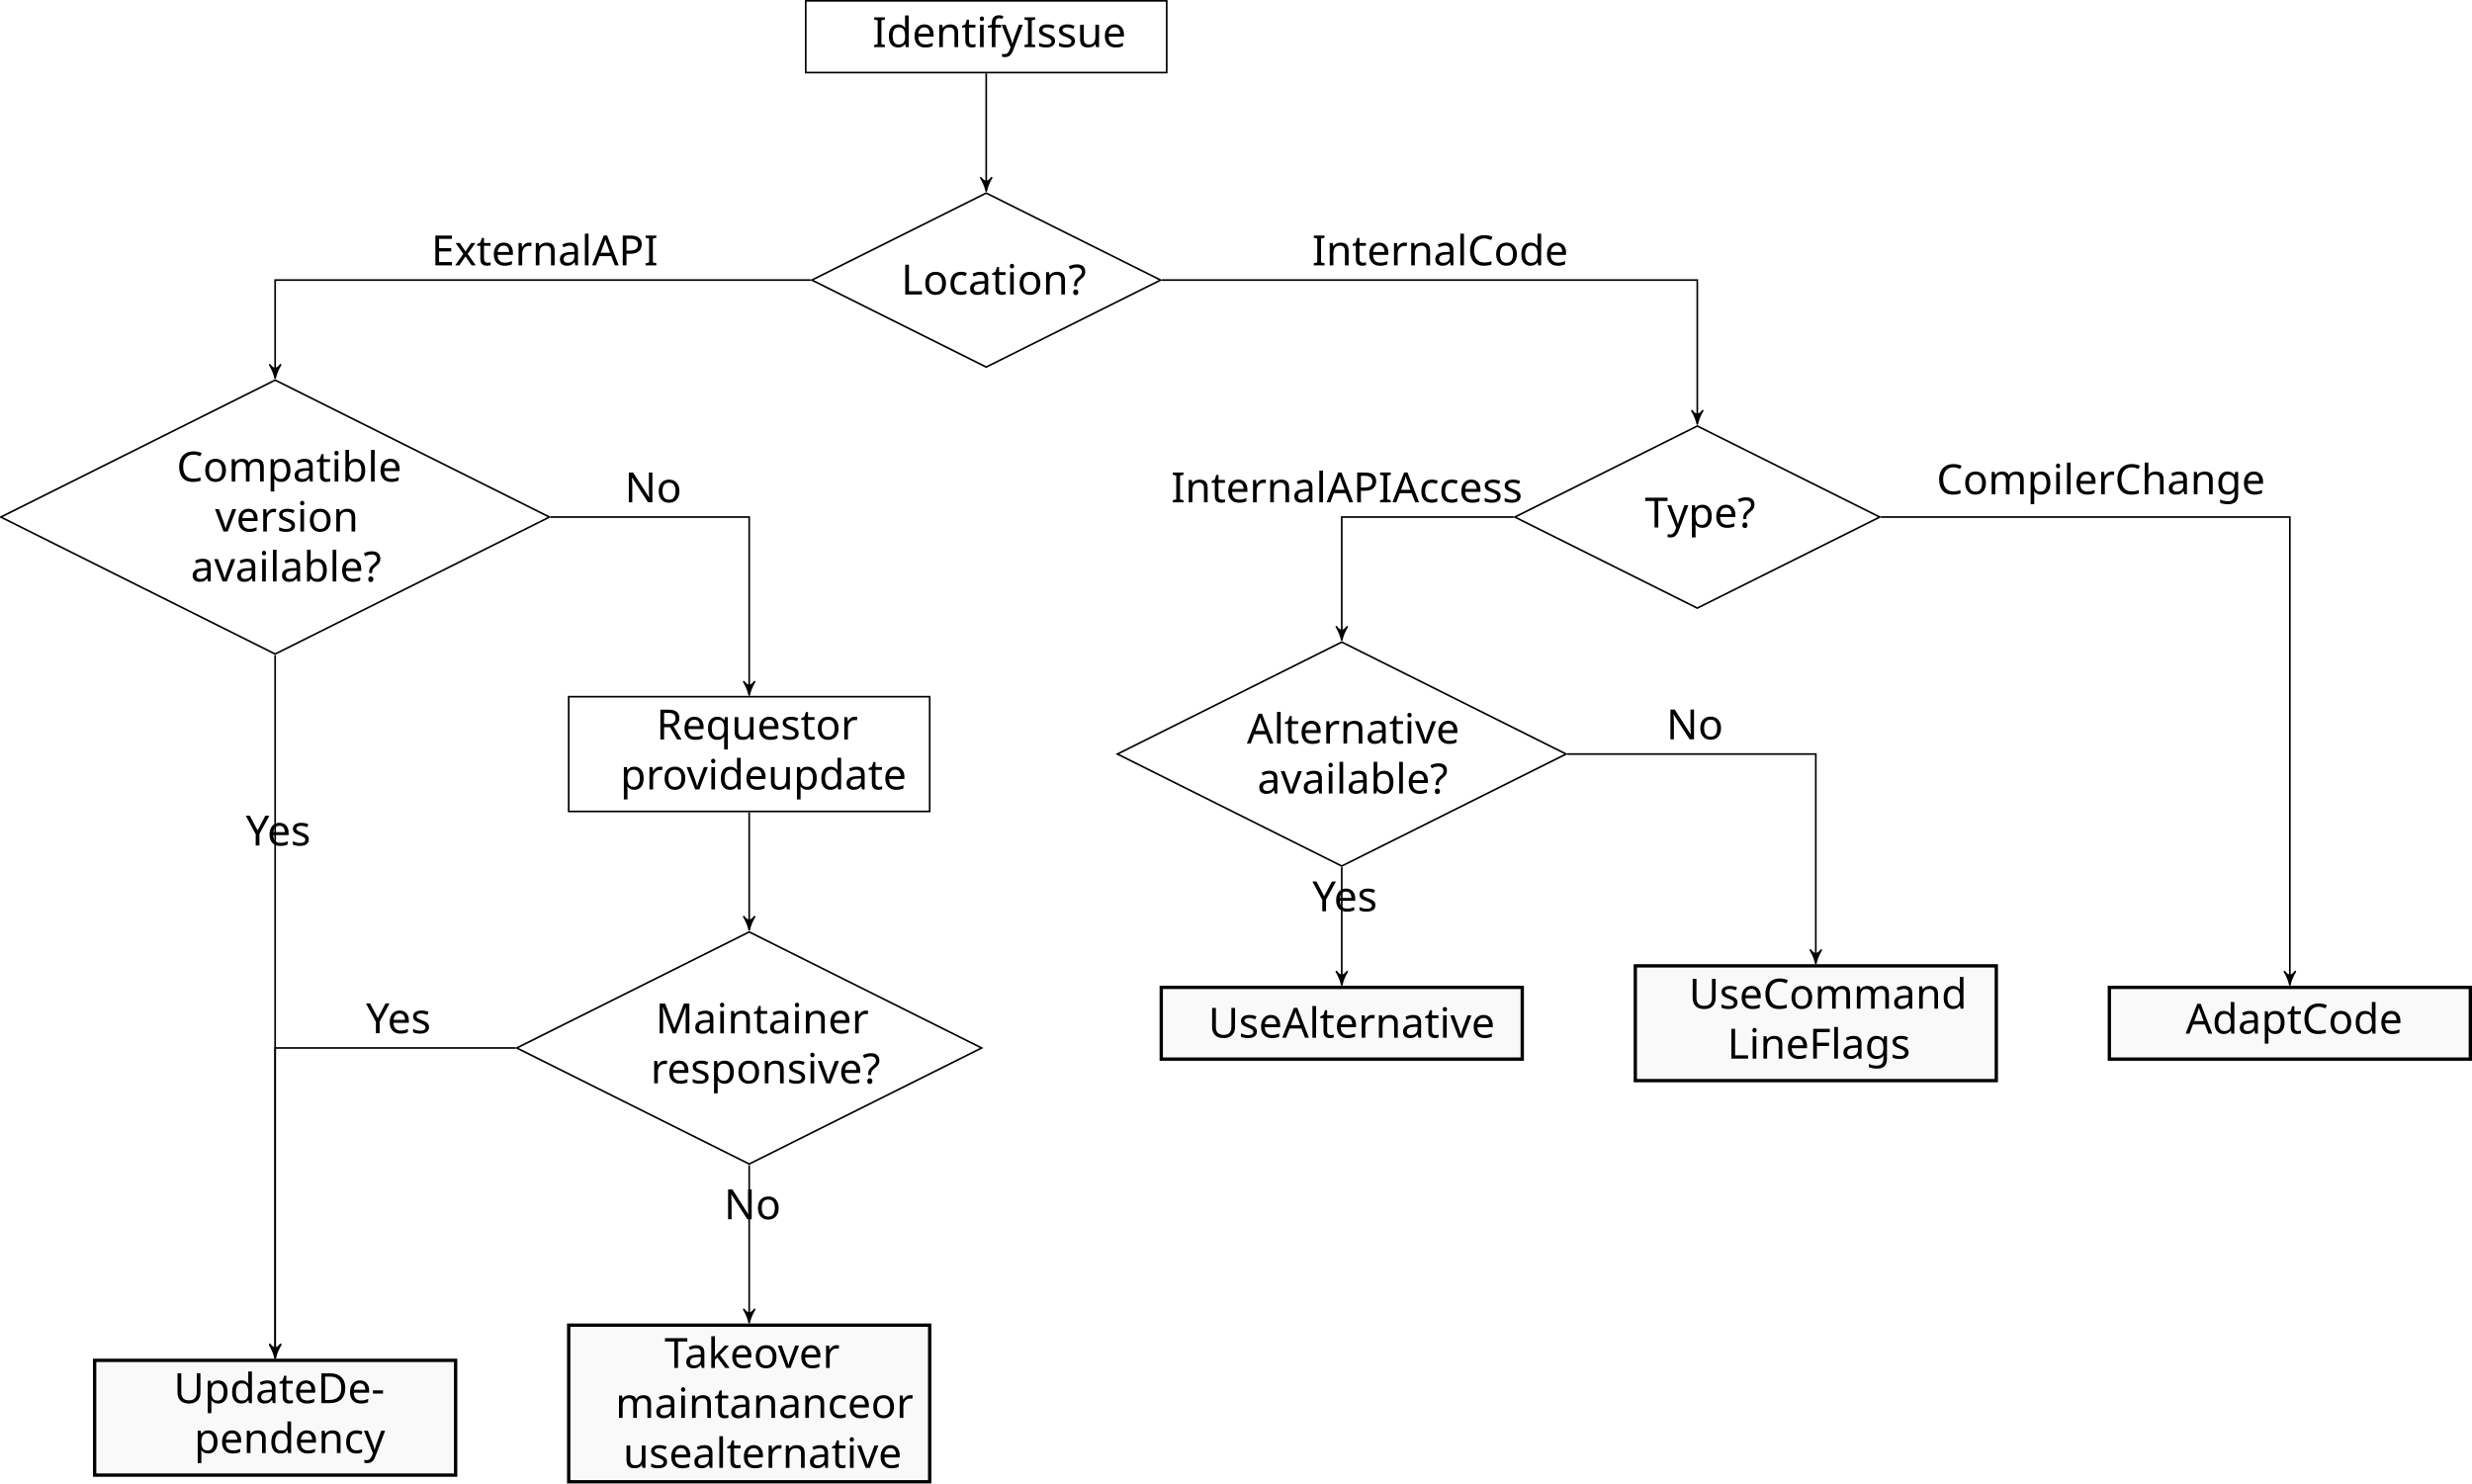
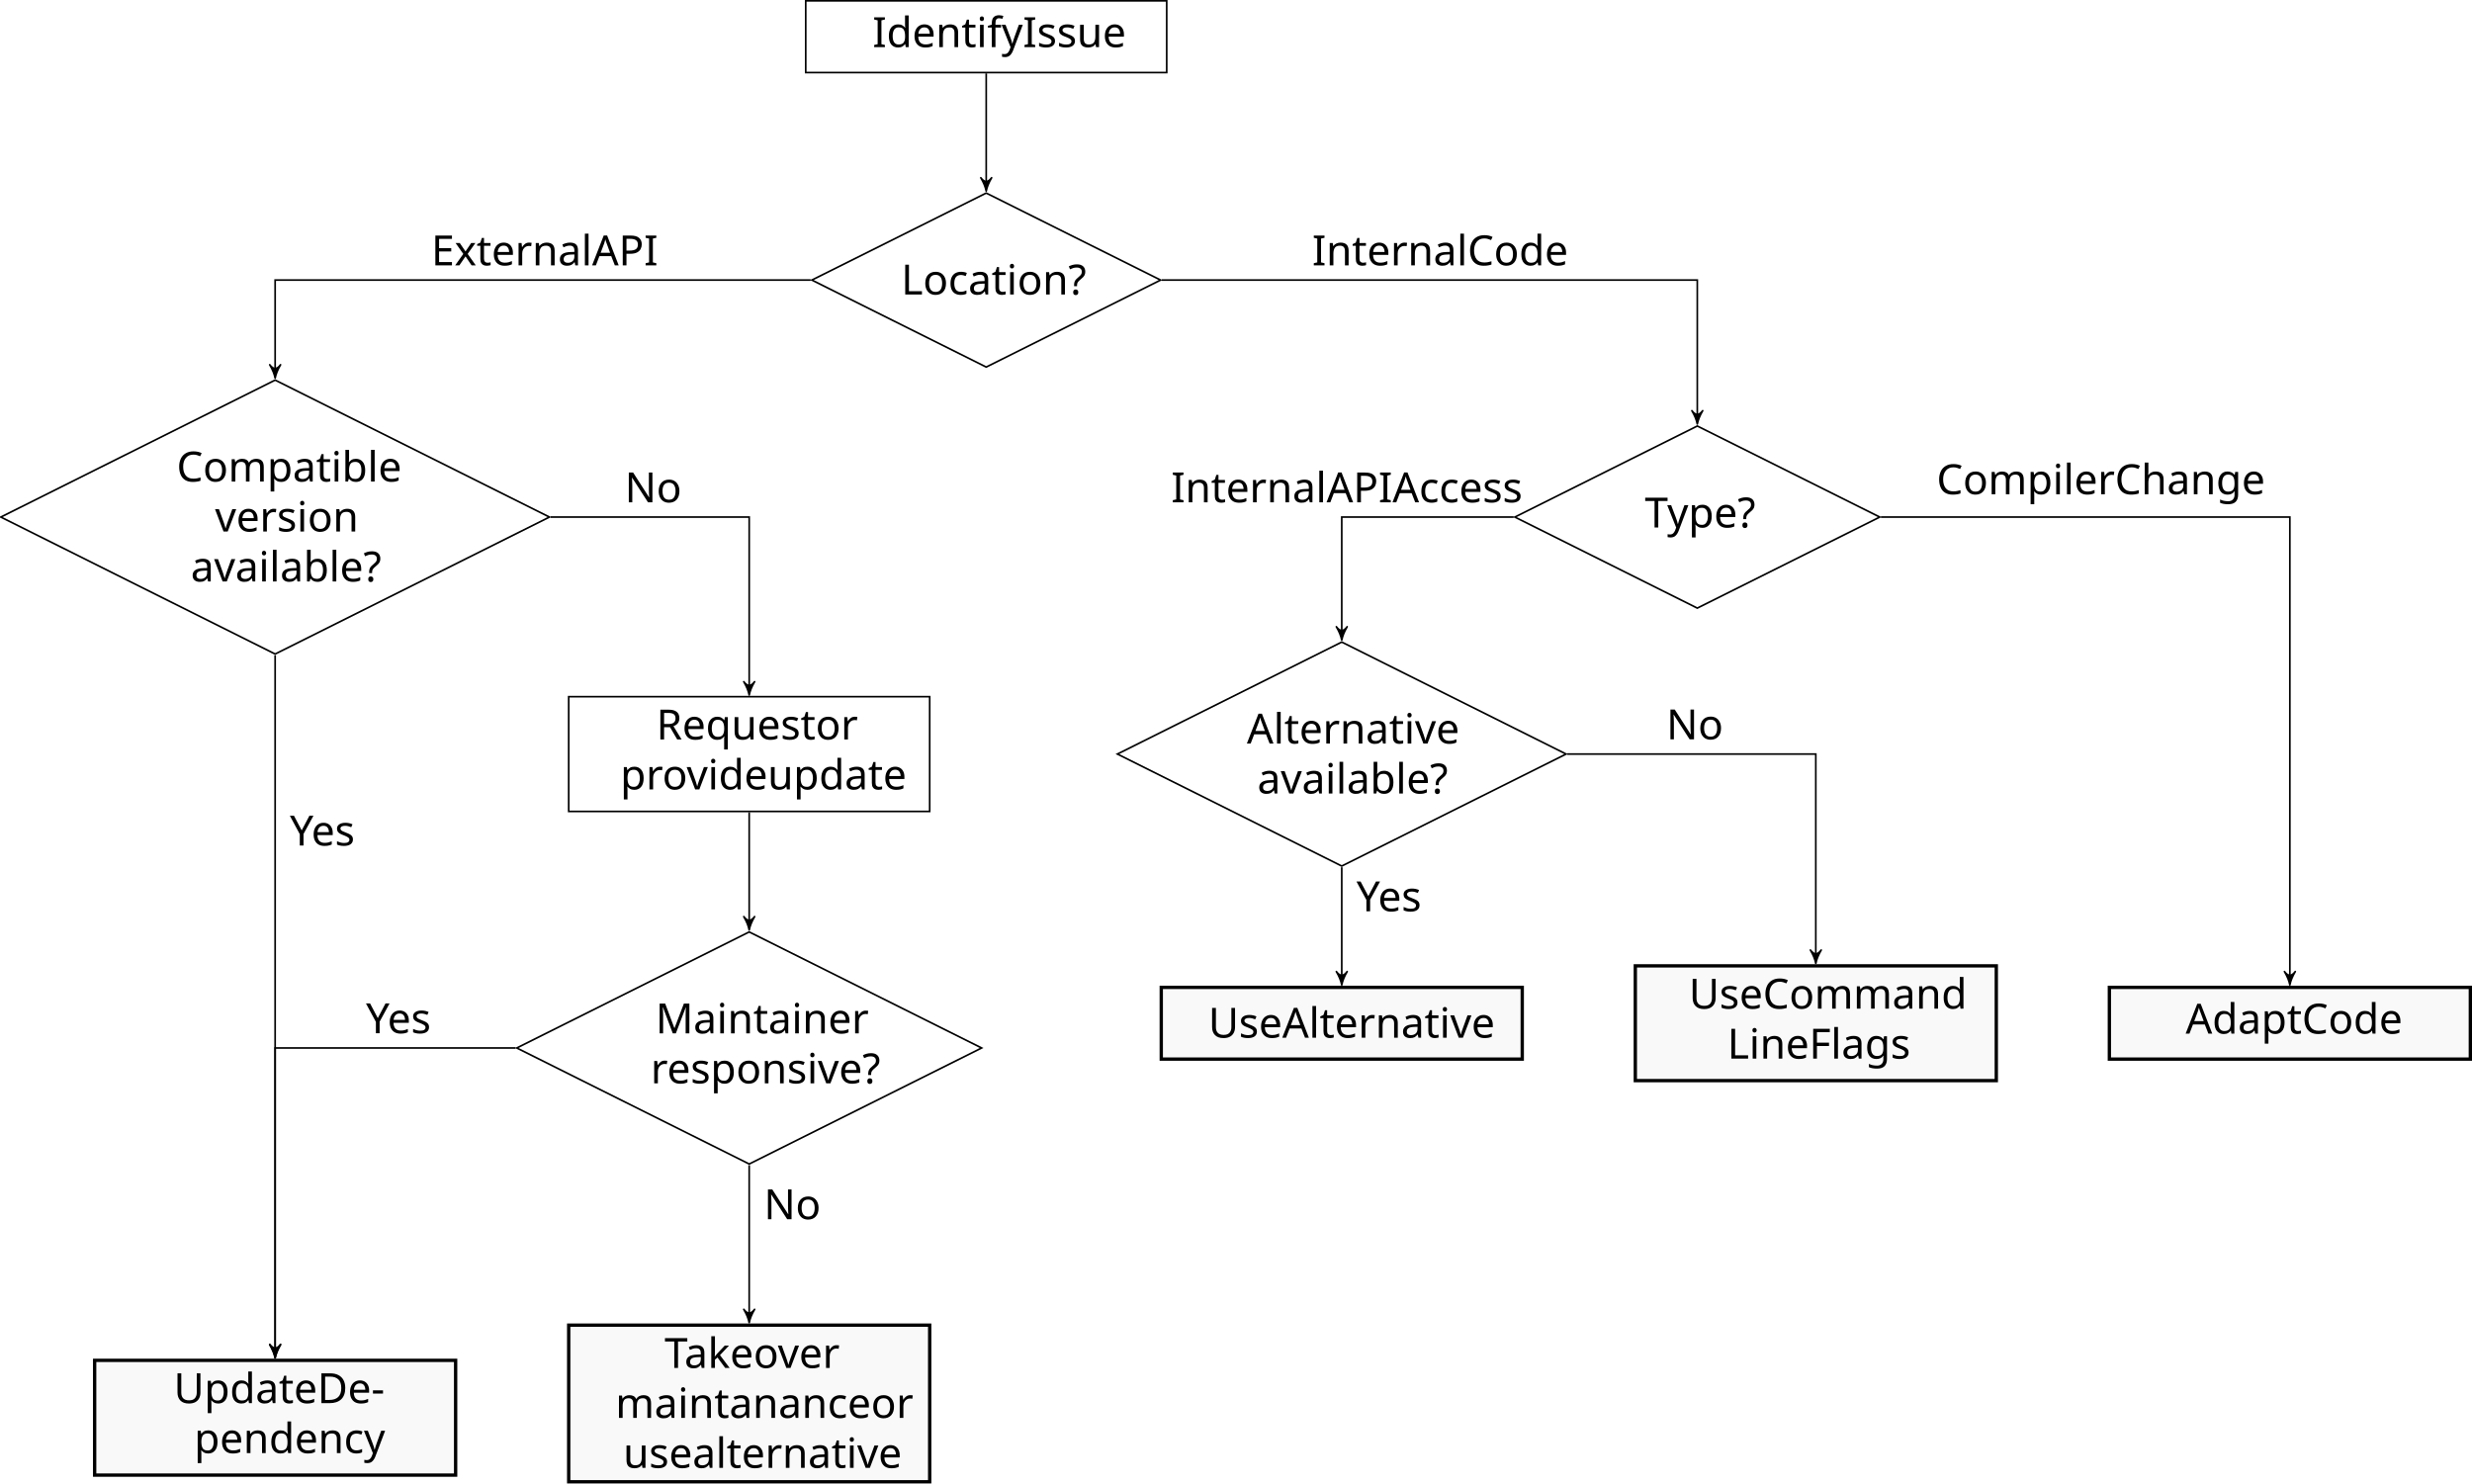
<svg xmlns="http://www.w3.org/2000/svg" viewBox="0 0 788.364 473.152" height="473.152" width="788.364" xml:space="preserve" id="svg2" version="1.1">
  <defs id="defs6" />
  <g transform="matrix(1.333333,0,0,-1.333333,0,473.152)" id="g10">
    <g transform="translate(235.892,346.086)" id="g12">
      <g id="g14">
        <g id="g16">
          <g id="g18">
            <path id="path20" style="fill:none;stroke:#000000;stroke-width:0.399;stroke-linecap:butt;stroke-linejoin:miter;stroke-miterlimit:10;stroke-dasharray:none;stroke-opacity:1" d="m -43.172,-8.579 h 86.343 V 8.579 h -86.343 z" />
            <g transform="translate(-39.85,-2.49)" id="g22">
              <g transform="translate(12.647)" id="g24">
                <g transform="translate(-208.689,-343.596)" id="g26">
                  <text id="text30" style="font-variant:normal;font-weight:normal;font-size:9.963px;font-family:CMSS10;-inkscape-font-specification:CMSS10;writing-mode:lr-tb;fill:#000000;fill-opacity:1;fill-rule:nonzero;stroke:none" transform="matrix(1,0,0,-1,208.689,343.596)">
                    <tspan id="tspan28" y="0" x="0 2.768 7.915 12.343 17.49 21.088 23.468 26.512 34.424 37.191 41.01 44.829 49.976">IdentifyIssue</tspan>
                  </text>
                  <g transform="translate(196.042,343.596)" id="g32" />
                </g>
              </g>
              <g transform="translate(39.85,2.49)" id="g34" />
            </g>
          </g>
          <g id="g36">
            <path id="path38" style="fill:none;stroke:#000000;stroke-width:0.399;stroke-linecap:butt;stroke-linejoin:miter;stroke-miterlimit:10;stroke-dasharray:none;stroke-opacity:1" d="M 41.705,-58.218 0,-37.407 -41.705,-58.218 0,-79.029 Z" />
            <g transform="translate(-24.906,-61.676)" id="g40">
              <g transform="translate(4.566)" id="g42">
                <g transform="translate(-215.552,-284.41)" id="g44">
                  <text id="text48" style="font-variant:normal;font-weight:normal;font-size:9.963px;font-family:CMSS10;-inkscape-font-specification:CMSS10;writing-mode:lr-tb;fill:#000000;fill-opacity:1;fill-rule:nonzero;stroke:none" transform="matrix(1,0,0,-1,215.552,284.41)">
                    <tspan id="tspan46" y="0" x="0 5.397 10.657 15.084 19.872 23.47 25.85 30.831 35.979">Location?</tspan>
                  </text>
                  <g transform="translate(210.986,284.41)" id="g50" />
                </g>
              </g>
              <g transform="translate(24.906,61.676)" id="g52" />
            </g>
          </g>
          <g id="g54">
            <path id="path56" style="fill:none;stroke:#000000;stroke-width:0.399;stroke-linecap:butt;stroke-linejoin:miter;stroke-miterlimit:10;stroke-dasharray:none;stroke-opacity:1" d="M 0,-8.778 V -36.129" />
            <g transform="rotate(-90,-18.0645,-18.0645)" id="g58">
              <g id="g60">
                <path id="path62" style="fill:#000000;fill-opacity:1;fill-rule:nonzero;stroke:#000000;stroke-width:0.399;stroke-linecap:butt;stroke-linejoin:round;stroke-miterlimit:10;stroke-dasharray:none;stroke-opacity:1" d="m 0.797,0 c -0.996,0.199 -1.993,0.598 -3.188,1.295 1.196,-0.897 1.196,-1.694 0,-2.59 C -1.196,-0.598 -0.199,-0.199 0.797,0 Z" />
              </g>
            </g>
          </g>
          <g id="g64">
            <path id="path66" style="fill:none;stroke:#000000;stroke-width:0.399;stroke-linecap:butt;stroke-linejoin:miter;stroke-miterlimit:10;stroke-dasharray:none;stroke-opacity:1" d="m -104.466,-114.912 -65.615,32.766 -65.615,-32.766 65.615,-32.766 z" />
            <g transform="translate(-194.985,-106.414)" id="g68">
              <g transform="translate(1.342)" id="g70">
                <g transform="translate(-42.249,-239.672)" id="g72">
                  <text id="text80" style="font-variant:normal;font-weight:normal;font-size:9.963px;font-family:CMSS10;-inkscape-font-specification:CMSS10;writing-mode:lr-tb;fill:#000000;fill-opacity:1;fill-rule:nonzero;stroke:none" transform="matrix(1,0,0,-1,42.249,239.672)">
                    <tspan id="tspan74" y="0" x="0 6.365 11.346 19.261 24.408 29.196 32.794 35.174 40.322 42.702">Compatible</tspan>
                    <tspan id="tspan76" y="11.955" x="9.188 13.782 18.209 21.613 25.432 27.812 32.793">version</tspan>
                    <tspan id="tspan78" y="23.91" x="3.376 8.164 12.758 17.546 19.926 22.306 27.094 32.242 34.622 39.049">available?</tspan>
                  </text>
                  <g transform="translate(40.907,239.672)" id="g82" />
                </g>
              </g>
              <g transform="translate(194.985,106.414)" id="g84" />
            </g>
          </g>
          <g id="g86">
            <path id="path88" style="fill:none;stroke:#000000;stroke-width:0.399;stroke-linecap:butt;stroke-linejoin:miter;stroke-miterlimit:10;stroke-dasharray:none;stroke-opacity:1" d="m -99.865,-185.331 h 86.343 v 27.452 h -86.343 z" />
            <g transform="translate(-96.543,-168.116)" id="g90">
              <g transform="translate(17.635)" id="g92">
                <g transform="translate(-156.984,-177.97)" id="g94">
                  <text id="text100" style="font-variant:normal;font-weight:normal;font-size:9.963px;font-family:CMSS10;-inkscape-font-specification:CMSS10;writing-mode:lr-tb;fill:#000000;fill-opacity:1;fill-rule:nonzero;stroke:none" transform="matrix(1,0,0,-1,156.984,177.97)">
                    <tspan id="tspan96" y="0" x="0 6.434 10.861 16.009 21.157 25.584 29.403 36.318 41.03">Requestor</tspan>
                    <tspan id="tspan98" y="11.955" x="-8.613 -3.744 -0.34 4.641 9.235 11.615 16.763 24.508 29.655 35.082 40.23 45.018 48.615">provideupdate</tspan>
                  </text>
                  <g transform="translate(139.349,177.97)" id="g102" />
                </g>
              </g>
              <g transform="translate(96.543,168.116)" id="g104" />
            </g>
          </g>
          <g id="g106">
            <path id="path108" style="fill:none;stroke:#000000;stroke-width:0.399;stroke-linecap:butt;stroke-linejoin:miter;stroke-miterlimit:10;stroke-dasharray:none;stroke-opacity:1" d="m -1.096,-241.917 -55.597,27.757 -55.597,-27.757 55.597,-27.757 z" />
            <g transform="translate(-81.599,-238.426)" id="g110">
              <g transform="translate(2.518)" id="g112">
                <g transform="translate(-156.811,-107.66)" id="g114">
                  <text id="text120" style="font-variant:normal;font-weight:normal;font-size:9.963px;font-family:CMSS10;-inkscape-font-specification:CMSS10;writing-mode:lr-tb;fill:#000000;fill-opacity:1;fill-rule:nonzero;stroke:none" transform="matrix(1,0,0,-1,156.811,107.66)">
                    <tspan id="tspan116" y="0" x="0 8.717 13.505 15.885 21.033 24.631 29.419 31.799 36.946 41.374">Maintainer</tspan>
                    <tspan id="tspan118" y="11.955" x="-1.176 2.228 6.656 10.474 15.901 20.882 26.03 29.849 32.229 36.822 41.25">responsive?</tspan>
                  </text>
                  <g transform="translate(154.293,107.66)" id="g122" />
                </g>
              </g>
              <g transform="translate(81.599,238.426)" id="g124" />
            </g>
          </g>
          <g id="g126">
            <path id="path128" style="fill:none;stroke:#000000;stroke-width:0.399;stroke-linecap:butt;stroke-linejoin:miter;stroke-miterlimit:10;stroke-dasharray:none;stroke-opacity:1" d="m -56.694,-185.531 v -27.349" />
            <g transform="rotate(-90,-134.7867,-78.09302)" id="g130">
              <g id="g132">
                <path id="path134" style="fill:#000000;fill-opacity:1;fill-rule:nonzero;stroke:#000000;stroke-width:0.399;stroke-linecap:butt;stroke-linejoin:round;stroke-miterlimit:10;stroke-dasharray:none;stroke-opacity:1" d="m 0.797,0 c -0.996,0.199 -1.993,0.598 -3.188,1.295 1.196,-0.897 1.196,-1.694 0,-2.59 C -1.196,-0.598 -0.199,-0.199 0.797,0 Z" />
              </g>
            </g>
          </g>
          <g id="g136">
            <g id="g138">
              <path id="path140" style="fill:#f9f9f9;fill-opacity:1;fill-rule:nonzero;stroke:#000000;stroke-width:0.797;stroke-linecap:butt;stroke-linejoin:miter;stroke-miterlimit:10;stroke-dasharray:none;stroke-opacity:1" d="m -99.865,-345.692 h 86.343 v 37.47 h -86.343 z" />
            </g>
            <g transform="translate(-96.543,-318.457)" id="g142">
              <g transform="translate(19.607)" id="g144">
                <g transform="translate(-158.956,-27.629)" id="g146">
                  <text id="text154" style="font-variant:normal;font-weight:normal;font-size:9.963px;font-family:CMSS10;-inkscape-font-specification:CMSS10;writing-mode:lr-tb;fill:#000000;fill-opacity:1;fill-rule:nonzero;stroke:none" transform="matrix(1,0,0,-1,158.956,27.629)">
                    <tspan id="tspan148" y="0" x="0 5.954 10.742 15.333 23.078 28.06 32.653 37.081">Takeover</tspan>
                    <tspan id="tspan150" y="11.955" x="-11.747 -3.833 0.955 3.335 8.483 12.081 16.869 22.016 26.804 31.952 36.379 44.124 48.827">maintananceor</tspan>
                    <tspan id="tspan152" y="23.91" x="-9.879 -4.731 -0.913 6.832 11.62 14 17.598 22.025 25.429 30.577 35.365 38.963 41.343 45.936">usealternative</tspan>
                  </text>
                  <g transform="translate(139.349,27.629)" id="g156" />
                </g>
              </g>
              <g transform="translate(96.543,318.457)" id="g158" />
            </g>
          </g>
          <g id="g160">
            <g id="g162">
              <path id="path164" style="fill:#f9f9f9;fill-opacity:1;fill-rule:nonzero;stroke:#000000;stroke-width:0.797;stroke-linecap:butt;stroke-linejoin:miter;stroke-miterlimit:10;stroke-dasharray:none;stroke-opacity:1" d="m -213.253,-344.095 h 86.343 v 27.452 h -86.343 z" />
            </g>
            <g transform="translate(-209.929,-326.878)" id="g166">
              <g transform="translate(15.601)" id="g168">
                <g transform="translate(-41.564,-19.208)" id="g170">
                  <text id="text176" style="font-variant:normal;font-weight:normal;font-size:9.963px;font-family:CMSS10;-inkscape-font-specification:CMSS10;writing-mode:lr-tb;fill:#000000;fill-opacity:1;fill-rule:nonzero;stroke:none" transform="matrix(1,0,0,-1,41.565,19.208)">
                    <tspan id="tspan172" y="0" x="0 6.849 12.276 17.424 22.212 25.809 33.554 40.749 45.176">UpdateDe-</tspan>
                    <tspan id="tspan174" y="11.955" x="4.877 10.304 14.731 19.879 25.026 29.454 34.601 39.029">pendency</tspan>
                  </text>
                  <g transform="translate(25.963,19.208)" id="g178" />
                </g>
              </g>
              <g transform="translate(209.929,326.878)" id="g180" />
            </g>
          </g>
          <g id="g182">
            <path id="path184" style="fill:none;stroke:#000000;stroke-width:0.399;stroke-linecap:butt;stroke-linejoin:miter;stroke-miterlimit:10;stroke-dasharray:none;stroke-opacity:1" d="m 213.723,-114.912 -43.642,21.78 -43.642,-21.78 43.642,-21.78 z" />
            <g transform="translate(145.173,-117.401)" id="g186">
              <g transform="translate(12.356)" id="g188">
                <g transform="translate(-393.421,-228.685)" id="g190">
                  <text id="text194" style="font-variant:normal;font-weight:normal;font-size:9.963px;font-family:CMSS10;-inkscape-font-specification:CMSS10;writing-mode:lr-tb;fill:#000000;fill-opacity:1;fill-rule:nonzero;stroke:none" transform="matrix(1,0,0,-1,393.421,228.685)">
                    <tspan id="tspan192" y="0" x="0 5.954 10.547 15.964 20.391">Type?</tspan>
                  </text>
                  <g transform="translate(381.065,228.685)" id="g196" />
                </g>
              </g>
              <g transform="translate(-145.173,117.401)" id="g198" />
            </g>
          </g>
          <g id="g200">
            <path id="path202" style="fill:none;stroke:#000000;stroke-width:0.399;stroke-linecap:butt;stroke-linejoin:miter;stroke-miterlimit:10;stroke-dasharray:none;stroke-opacity:1" d="m 138.7,-171.605 -53.66,26.789 -53.66,-26.789 53.66,-26.789 z" />
            <g transform="translate(60.133,-169.085)" id="g204">
              <g transform="translate(2.214)" id="g206">
                <g transform="translate(-298.239,-177.001)" id="g208">
                  <text id="text214" style="font-variant:normal;font-weight:normal;font-size:9.963px;font-family:CMSS10;-inkscape-font-specification:CMSS10;writing-mode:lr-tb;fill:#000000;fill-opacity:1;fill-rule:nonzero;stroke:none" transform="matrix(1,0,0,-1,298.239,177.001)">
                    <tspan id="tspan210" y="0" x="0 6.642 9.022 12.62 17.047 20.451 25.599 30.387 33.984 36.364 40.958">Alternative</tspan>
                    <tspan id="tspan212" y="11.955" x="2.505 7.293 11.887 16.675 19.055 21.435 26.223 31.371 33.751 38.178">available?</tspan>
                  </text>
                  <g transform="translate(296.025,177.001)" id="g216" />
                </g>
              </g>
              <g transform="translate(-60.133,169.085)" id="g218" />
            </g>
          </g>
          <g id="g220">
            <g id="g222">
              <path id="path224" style="fill:#f9f9f9;fill-opacity:1;fill-rule:nonzero;stroke:#000000;stroke-width:0.797;stroke-linecap:butt;stroke-linejoin:miter;stroke-miterlimit:10;stroke-dasharray:none;stroke-opacity:1" d="m 41.869,-244.579 h 86.343 v 17.158 h -86.343 z" />
            </g>
            <g transform="translate(45.189,-239.456)" id="g226">
              <g transform="translate(7.95)" id="g228">
                <g transform="translate(-289.031,-106.63)" id="g230">
                  <text id="text234" style="font-variant:normal;font-weight:normal;font-size:9.963px;font-family:CMSS10;-inkscape-font-specification:CMSS10;writing-mode:lr-tb;fill:#000000;fill-opacity:1;fill-rule:nonzero;stroke:none" transform="matrix(1,0,0,-1,289.031,106.63)">
                    <tspan id="tspan232" y="0" x="0 6.849 10.668 18.413 25.055 27.435 31.033 35.46 38.864 44.012 48.8 52.397 54.777 59.371">UseAlternative</tspan>
                  </text>
                  <g transform="translate(281.081,106.63)" id="g236" />
                </g>
              </g>
              <g transform="translate(-45.189,239.456)" id="g238" />
            </g>
          </g>
          <g id="g240">
            <g id="g242">
              <path id="path244" style="fill:#f9f9f9;fill-opacity:1;fill-rule:nonzero;stroke:#000000;stroke-width:0.797;stroke-linecap:butt;stroke-linejoin:miter;stroke-miterlimit:10;stroke-dasharray:none;stroke-opacity:1" d="m 155.256,-249.726 h 86.343 v 27.452 h -86.343 z" />
            </g>
            <g transform="translate(158.575,-232.51)" id="g246">
              <g transform="translate(9.513)" id="g248">
                <g transform="translate(-403.98,-113.576)" id="g250">
                  <text id="text256" style="font-variant:normal;font-weight:normal;font-size:9.963px;font-family:CMSS10;-inkscape-font-specification:CMSS10;writing-mode:lr-tb;fill:#000000;fill-opacity:1;fill-rule:nonzero;stroke:none" transform="matrix(1,0,0,-1,403.98,113.576)">
                    <tspan id="tspan252" y="0" x="0 6.849 10.668 18.413 24.778 29.759 37.674 45.588 50.376 55.524">UseCommand</tspan>
                    <tspan id="tspan254" y="11.955" x="9.181 14.578 16.958 22.105 29.85 35.523 37.903 42.691 47.673">LineFlags</tspan>
                  </text>
                  <g transform="translate(394.467,113.576)" id="g258" />
                </g>
              </g>
              <g transform="translate(-158.575,232.51)" id="g260" />
            </g>
          </g>
          <g id="g262">
            <g id="g264">
              <path id="path266" style="fill:#f9f9f9;fill-opacity:1;fill-rule:nonzero;stroke:#000000;stroke-width:0.797;stroke-linecap:butt;stroke-linejoin:miter;stroke-miterlimit:10;stroke-dasharray:none;stroke-opacity:1" d="m 268.643,-244.579 h 86.343 v 17.158 h -86.343 z" />
            </g>
            <g transform="translate(271.961,-238.488)" id="g268">
              <g transform="translate(14.93)" id="g270">
                <g transform="translate(-522.783,-107.598)" id="g272">
                  <text id="text276" style="font-variant:normal;font-weight:normal;font-size:9.963px;font-family:CMSS10;-inkscape-font-specification:CMSS10;writing-mode:lr-tb;fill:#000000;fill-opacity:1;fill-rule:nonzero;stroke:none" transform="matrix(1,0,0,-1,522.783,107.598)">
                    <tspan id="tspan274" y="0" x="0 6.642 11.79 16.578 21.725 28.64 35.006 40.266 45.414">AdaptCode</tspan>
                  </text>
                  <g transform="translate(507.853,107.598)" id="g278" />
                </g>
              </g>
              <g transform="translate(-271.961,238.488)" id="g280" />
            </g>
          </g>
          <path id="path282" style="fill:none;stroke:#000000;stroke-width:0.399;stroke-linecap:butt;stroke-linejoin:miter;stroke-miterlimit:10;stroke-dasharray:none;stroke-opacity:1" d="M -41.991,-58.218 H -170.081 V -80.868" />
          <g transform="rotate(-90,-125.4742,44.60667)" id="g284">
            <g id="g286">
              <path id="path288" style="fill:#000000;fill-opacity:1;fill-rule:nonzero;stroke:#000000;stroke-width:0.399;stroke-linecap:butt;stroke-linejoin:round;stroke-miterlimit:10;stroke-dasharray:none;stroke-opacity:1" d="m 0.797,0 c -0.996,0.199 -1.993,0.598 -3.188,1.295 1.196,-0.897 1.196,-1.694 0,-2.59 C -1.196,-0.598 -0.199,-0.199 0.797,0 Z" />
            </g>
          </g>
          <g id="g290">
            <g transform="translate(-132.726,-54.697)" id="g292">
              <g id="g294">
                <g transform="translate(-103.166,-291.389)" id="g296">
                  <text id="text300" style="font-variant:normal;font-weight:normal;font-size:9.963px;font-family:CMSS10;-inkscape-font-specification:CMSS10;writing-mode:lr-tb;fill:#000000;fill-opacity:1;fill-rule:nonzero;stroke:none" transform="matrix(1,0,0,-1,103.166,291.389)">
                    <tspan id="tspan298" y="0" x="0 5.95 10.543 14.141 18.568 21.973 27.12 31.908 37.606 44.248 50.613">ExternalAPI</tspan>
                  </text>
                  <g transform="translate(103.166,291.389)" id="g302" />
                </g>
              </g>
              <g transform="translate(132.726,54.697)" id="g304" />
            </g>
          </g>
          <path id="path306" style="fill:none;stroke:#000000;stroke-width:0.399;stroke-linecap:butt;stroke-linejoin:miter;stroke-miterlimit:10;stroke-dasharray:none;stroke-opacity:1" d="m -104.178,-114.912 h 47.485 v -41.772" />
          <g transform="rotate(-90,-106.6886,-49.99497)" id="g308">
            <g id="g310">
              <path id="path312" style="fill:#000000;fill-opacity:1;fill-rule:nonzero;stroke:#000000;stroke-width:0.399;stroke-linecap:butt;stroke-linejoin:round;stroke-miterlimit:10;stroke-dasharray:none;stroke-opacity:1" d="m 0.797,0 c -0.996,0.199 -1.993,0.598 -3.188,1.295 1.196,-0.897 1.196,-1.694 0,-2.59 C -1.196,-0.598 -0.199,-0.199 0.797,0 Z" />
            </g>
          </g>
          <g id="g314">
            <g transform="translate(-86.454,-111.39)" id="g316">
              <g id="g318">
                <g transform="translate(-149.438,-234.696)" id="g320">
                  <text id="text324" style="font-variant:normal;font-weight:normal;font-size:9.963px;font-family:CMSS10;-inkscape-font-specification:CMSS10;writing-mode:lr-tb;fill:#000000;fill-opacity:1;fill-rule:nonzero;stroke:none" transform="matrix(1,0,0,-1,149.438,234.696)">
                    <tspan id="tspan322" y="0" x="0 7.057">No</tspan>
                  </text>
                  <g transform="translate(149.438,234.696)" id="g326" />
                </g>
              </g>
              <g transform="translate(86.454,111.39)" id="g328" />
            </g>
          </g>
          <path id="path330" style="fill:none;stroke:#000000;stroke-width:0.399;stroke-linecap:butt;stroke-linejoin:miter;stroke-miterlimit:10;stroke-dasharray:none;stroke-opacity:1" d="m -170.081,-147.96 v -167.288" />
          <g transform="rotate(-90,-242.6646,-72.58368)" id="g332">
            <g id="g334">
              <path id="path336" style="fill:#000000;fill-opacity:1;fill-rule:nonzero;stroke:#000000;stroke-width:0.399;stroke-linecap:butt;stroke-linejoin:round;stroke-miterlimit:10;stroke-dasharray:none;stroke-opacity:1" d="m 0.797,0 c -0.996,0.199 -1.993,0.598 -3.188,1.295 1.196,-0.897 1.196,-1.694 0,-2.59 C -1.196,-0.598 -0.199,-0.199 0.797,0 Z" />
            </g>
          </g>
          <g id="g338">
-             <g transform="translate(-177.108,-193.488)" id="g340">
+             <g transform="translate(-166.559,-193.488)" id="g340">
              <g id="g342">
-                 <g transform="translate(-58.784,-152.598)" id="g344">
-                   <text id="text348" style="font-variant:normal;font-weight:normal;font-size:9.963px;font-family:CMSS10;-inkscape-font-specification:CMSS10;writing-mode:lr-tb;fill:#000000;fill-opacity:1;fill-rule:nonzero;stroke:none" transform="matrix(1,0,0,-1,58.784,152.598)">
+                 <g transform="translate(-69.333,-152.598)" id="g344">
+                   <text id="text348" style="font-variant:normal;font-weight:normal;font-size:9.963px;font-family:CMSS10;-inkscape-font-specification:CMSS10;writing-mode:lr-tb;fill:#000000;fill-opacity:1;fill-rule:nonzero;stroke:none" transform="matrix(1,0,0,-1,69.333,152.598)">
                    <tspan id="tspan346" y="0" x="0 5.815 10.243">Yes</tspan>
                  </text>
-                   <g transform="translate(58.784,152.598)" id="g350" />
-                 </g>
-               </g>
-               <g transform="translate(177.108,193.488)" id="g352" />
+                   <g transform="translate(69.333,152.598)" id="g350" />
+                 </g>
+               </g>
+               <g transform="translate(166.559,193.488)" id="g352" />
            </g>
          </g>
          <path id="path354" style="fill:none;stroke:#000000;stroke-width:0.399;stroke-linecap:butt;stroke-linejoin:miter;stroke-miterlimit:10;stroke-dasharray:none;stroke-opacity:1" d="m -112.577,-241.917 h -57.504 v -73.332" />
          <g transform="rotate(-90,-242.6646,-72.58368)" id="g356">
            <g id="g358">
              <path id="path360" style="fill:#000000;fill-opacity:1;fill-rule:nonzero;stroke:#000000;stroke-width:0.399;stroke-linecap:butt;stroke-linejoin:round;stroke-miterlimit:10;stroke-dasharray:none;stroke-opacity:1" d="m 0.797,0 c -0.996,0.199 -1.993,0.598 -3.188,1.295 1.196,-0.897 1.196,-1.694 0,-2.59 C -1.196,-0.598 -0.199,-0.199 0.797,0 Z" />
            </g>
          </g>
          <g id="g362">
            <g transform="translate(-148.356,-238.393)" id="g364">
              <g id="g366">
                <g transform="translate(-87.536,-107.693)" id="g368">
                  <text id="text372" style="font-variant:normal;font-weight:normal;font-size:9.963px;font-family:CMSS10;-inkscape-font-specification:CMSS10;writing-mode:lr-tb;fill:#000000;fill-opacity:1;fill-rule:nonzero;stroke:none" transform="matrix(1,0,0,-1,87.536,107.693)">
                    <tspan id="tspan370" y="0" x="0 5.815 10.243">Yes</tspan>
                  </text>
                  <g transform="translate(87.536,107.693)" id="g374" />
                </g>
              </g>
              <g transform="translate(148.356,238.393)" id="g376" />
            </g>
          </g>
          <path id="path378" style="fill:none;stroke:#000000;stroke-width:0.399;stroke-linecap:butt;stroke-linejoin:miter;stroke-miterlimit:10;stroke-dasharray:none;stroke-opacity:1" d="m -56.694,-269.957 v -36.87" />
          <g transform="rotate(-90,-181.7603,-125.0667)" id="g380">
            <g id="g382">
              <path id="path384" style="fill:#000000;fill-opacity:1;fill-rule:nonzero;stroke:#000000;stroke-width:0.399;stroke-linecap:butt;stroke-linejoin:round;stroke-miterlimit:10;stroke-dasharray:none;stroke-opacity:1" d="m 0.797,0 c -0.996,0.199 -1.993,0.598 -3.188,1.295 1.196,-0.897 1.196,-1.694 0,-2.59 C -1.196,-0.598 -0.199,-0.199 0.797,0 Z" />
            </g>
          </g>
          <g id="g386">
-             <g transform="translate(-62.712,-282.879)" id="g388">
+             <g transform="translate(-53.173,-282.879)" id="g388">
              <g id="g390">
-                 <g transform="translate(-173.18,-63.207)" id="g392">
-                   <text id="text396" style="font-variant:normal;font-weight:normal;font-size:9.963px;font-family:CMSS10;-inkscape-font-specification:CMSS10;writing-mode:lr-tb;fill:#000000;fill-opacity:1;fill-rule:nonzero;stroke:none" transform="matrix(1,0,0,-1,173.18,63.207)">
+                 <g transform="translate(-182.719,-63.207)" id="g392">
+                   <text id="text396" style="font-variant:normal;font-weight:normal;font-size:9.963px;font-family:CMSS10;-inkscape-font-specification:CMSS10;writing-mode:lr-tb;fill:#000000;fill-opacity:1;fill-rule:nonzero;stroke:none" transform="matrix(1,0,0,-1,182.719,63.207)">
                    <tspan id="tspan394" y="0" x="0 7.057">No</tspan>
                  </text>
-                   <g transform="translate(173.18,63.207)" id="g398" />
-                 </g>
-               </g>
-               <g transform="translate(62.712,282.879)" id="g400" />
+                   <g transform="translate(182.719,63.207)" id="g398" />
+                 </g>
+               </g>
+               <g transform="translate(53.173,282.879)" id="g400" />
            </g>
          </g>
          <path id="path402" style="fill:none;stroke:#000000;stroke-width:0.399;stroke-linecap:butt;stroke-linejoin:miter;stroke-miterlimit:10;stroke-dasharray:none;stroke-opacity:1" d="M 41.991,-58.218 H 170.081 V -91.853" />
          <g transform="rotate(-90,39.11417,-130.9667)" id="g404">
            <g id="g406">
              <path id="path408" style="fill:#000000;fill-opacity:1;fill-rule:nonzero;stroke:#000000;stroke-width:0.399;stroke-linecap:butt;stroke-linejoin:round;stroke-miterlimit:10;stroke-dasharray:none;stroke-opacity:1" d="m 0.797,0 c -0.996,0.199 -1.993,0.598 -3.188,1.295 1.196,-0.897 1.196,-1.694 0,-2.59 C -1.196,-0.598 -0.199,-0.199 0.797,0 Z" />
            </g>
          </g>
          <g id="g410">
            <g transform="translate(77.946,-54.697)" id="g412">
              <g id="g414">
                <g transform="translate(-313.838,-291.389)" id="g416">
                  <text id="text420" style="font-variant:normal;font-weight:normal;font-size:9.963px;font-family:CMSS10;-inkscape-font-specification:CMSS10;writing-mode:lr-tb;fill:#000000;fill-opacity:1;fill-rule:nonzero;stroke:none" transform="matrix(1,0,0,-1,313.838,291.389)">
                    <tspan id="tspan418" y="0" x="0 2.768 7.915 11.513 15.94 19.344 24.492 29.28 34.978 41.343 46.603 51.751">InternalCode</tspan>
                  </text>
                  <g transform="translate(313.838,291.389)" id="g422" />
                </g>
              </g>
              <g transform="translate(-77.946,54.697)" id="g424" />
            </g>
          </g>
          <path id="path426" style="fill:none;stroke:#000000;stroke-width:0.399;stroke-linecap:butt;stroke-linejoin:miter;stroke-miterlimit:10;stroke-dasharray:none;stroke-opacity:1" d="M 126.153,-114.912 H 85.04 v -28.626" />
          <g transform="rotate(-90,-29.24855,-114.289)" id="g428">
            <g id="g430">
              <path id="path432" style="fill:#000000;fill-opacity:1;fill-rule:nonzero;stroke:#000000;stroke-width:0.399;stroke-linecap:butt;stroke-linejoin:round;stroke-miterlimit:10;stroke-dasharray:none;stroke-opacity:1" d="m 0.797,0 c -0.996,0.199 -1.993,0.598 -3.188,1.295 1.196,-0.897 1.196,-1.694 0,-2.59 C -1.196,-0.598 -0.199,-0.199 0.797,0 Z" />
            </g>
          </g>
          <g id="g434">
            <g transform="translate(44.221,-111.39)" id="g436">
              <g id="g438">
                <g transform="translate(-280.113,-234.696)" id="g440">
                  <text id="text444" style="font-variant:normal;font-weight:normal;font-size:9.963px;font-family:CMSS10;-inkscape-font-specification:CMSS10;writing-mode:lr-tb;fill:#000000;fill-opacity:1;fill-rule:nonzero;stroke:none" transform="matrix(1,0,0,-1,280.113,234.696)">
                    <tspan id="tspan442" y="0" x="0 2.768 7.915 11.513 15.94 19.344 24.492 29.28 34.978 41.62 47.985 54.07 60.712 65.139 69.577 74.004 77.823">InternalAPIAccess</tspan>
                  </text>
                  <g transform="translate(280.113,234.696)" id="g446" />
                </g>
              </g>
              <g transform="translate(-44.221,111.39)" id="g448" />
            </g>
          </g>
          <path id="path450" style="fill:none;stroke:#000000;stroke-width:0.399;stroke-linecap:butt;stroke-linejoin:miter;stroke-miterlimit:10;stroke-dasharray:none;stroke-opacity:1" d="m 85.04,-198.677 v -27.35" />
          <g transform="rotate(-90,-70.49292,-155.5334)" id="g452">
            <g id="g454">
              <path id="path456" style="fill:#000000;fill-opacity:1;fill-rule:nonzero;stroke:#000000;stroke-width:0.399;stroke-linecap:butt;stroke-linejoin:round;stroke-miterlimit:10;stroke-dasharray:none;stroke-opacity:1" d="m 0.797,0 c -0.996,0.199 -1.993,0.598 -3.188,1.295 1.196,-0.897 1.196,-1.694 0,-2.59 C -1.196,-0.598 -0.199,-0.199 0.797,0 Z" />
            </g>
          </g>
          <g id="g458">
-             <g transform="translate(78.011,-209.219)" id="g460">
+             <g transform="translate(88.56,-209.219)" id="g460">
              <g id="g462">
-                 <g transform="translate(-313.903,-136.867)" id="g464">
-                   <text id="text468" style="font-variant:normal;font-weight:normal;font-size:9.963px;font-family:CMSS10;-inkscape-font-specification:CMSS10;writing-mode:lr-tb;fill:#000000;fill-opacity:1;fill-rule:nonzero;stroke:none" transform="matrix(1,0,0,-1,313.903,136.867)">
+                 <g transform="translate(-324.452,-136.867)" id="g464">
+                   <text id="text468" style="font-variant:normal;font-weight:normal;font-size:9.963px;font-family:CMSS10;-inkscape-font-specification:CMSS10;writing-mode:lr-tb;fill:#000000;fill-opacity:1;fill-rule:nonzero;stroke:none" transform="matrix(1,0,0,-1,324.452,136.867)">
                    <tspan id="tspan466" y="0" x="0 5.815 10.243">Yes</tspan>
                  </text>
-                   <g transform="translate(313.903,136.867)" id="g470" />
-                 </g>
-               </g>
-               <g transform="translate(-78.011,209.219)" id="g472" />
+                   <g transform="translate(324.452,136.867)" id="g470" />
+                 </g>
+               </g>
+               <g transform="translate(-88.56,209.219)" id="g472" />
            </g>
          </g>
          <path id="path474" style="fill:none;stroke:#000000;stroke-width:0.399;stroke-linecap:butt;stroke-linejoin:miter;stroke-miterlimit:10;stroke-dasharray:none;stroke-opacity:1" d="m 138.987,-171.605 h 59.44 v -49.274" />
          <g transform="rotate(-90,-11.22574,-209.6535)" id="g476">
            <g id="g478">
              <path id="path480" style="fill:#000000;fill-opacity:1;fill-rule:nonzero;stroke:#000000;stroke-width:0.399;stroke-linecap:butt;stroke-linejoin:round;stroke-miterlimit:10;stroke-dasharray:none;stroke-opacity:1" d="m 0.797,0 c -0.996,0.199 -1.993,0.598 -3.188,1.295 1.196,-0.897 1.196,-1.694 0,-2.59 C -1.196,-0.598 -0.199,-0.199 0.797,0 Z" />
            </g>
          </g>
          <g id="g482">
            <g transform="translate(162.687,-168.083)" id="g484">
              <g id="g486">
                <g transform="translate(-398.579,-178.003)" id="g488">
                  <text id="text492" style="font-variant:normal;font-weight:normal;font-size:9.963px;font-family:CMSS10;-inkscape-font-specification:CMSS10;writing-mode:lr-tb;fill:#000000;fill-opacity:1;fill-rule:nonzero;stroke:none" transform="matrix(1,0,0,-1,398.579,178.003)">
                    <tspan id="tspan490" y="0" x="0 7.057">No</tspan>
                  </text>
                  <g transform="translate(398.579,178.003)" id="g494" />
                </g>
              </g>
              <g transform="translate(-162.687,168.083)" id="g496" />
            </g>
          </g>
          <path id="path498" style="fill:none;stroke:#000000;stroke-width:0.399;stroke-linecap:butt;stroke-linejoin:miter;stroke-miterlimit:10;stroke-dasharray:none;stroke-opacity:1" d="m 214.009,-114.912 h 97.806 v -111.115" />
          <g transform="rotate(-90,42.89437,-268.9207)" id="g500">
            <g id="g502">
              <path id="path504" style="fill:#000000;fill-opacity:1;fill-rule:nonzero;stroke:#000000;stroke-width:0.399;stroke-linecap:butt;stroke-linejoin:round;stroke-miterlimit:10;stroke-dasharray:none;stroke-opacity:1" d="m 0.797,0 c -0.996,0.199 -1.993,0.598 -3.188,1.295 1.196,-0.897 1.196,-1.694 0,-2.59 C -1.196,-0.598 -0.199,-0.199 0.797,0 Z" />
            </g>
          </g>
          <g id="g506">
            <g transform="translate(227.32,-109.453)" id="g508">
              <g id="g510">
                <g transform="translate(-463.212,-236.633)" id="g512">
                  <text id="text516" style="font-variant:normal;font-weight:normal;font-size:9.963px;font-family:CMSS10;-inkscape-font-specification:CMSS10;writing-mode:lr-tb;fill:#000000;fill-opacity:1;fill-rule:nonzero;stroke:none" transform="matrix(1,0,0,-1,463.212,236.633)">
                    <tspan id="tspan514" y="0" x="0 6.365 11.346 19.261 24.408 26.788 29.169 33.596 40.318 46.683 51.83 56.618 61.766 66.747">CompilerChange</tspan>
                  </text>
                  <g transform="translate(463.212,236.633)" id="g518" />
                </g>
              </g>
              <g transform="translate(-227.32,109.453)" id="g520" />
            </g>
          </g>
        </g>
        <g id="g522" />
      </g>
    </g>
  </g>
</svg>
